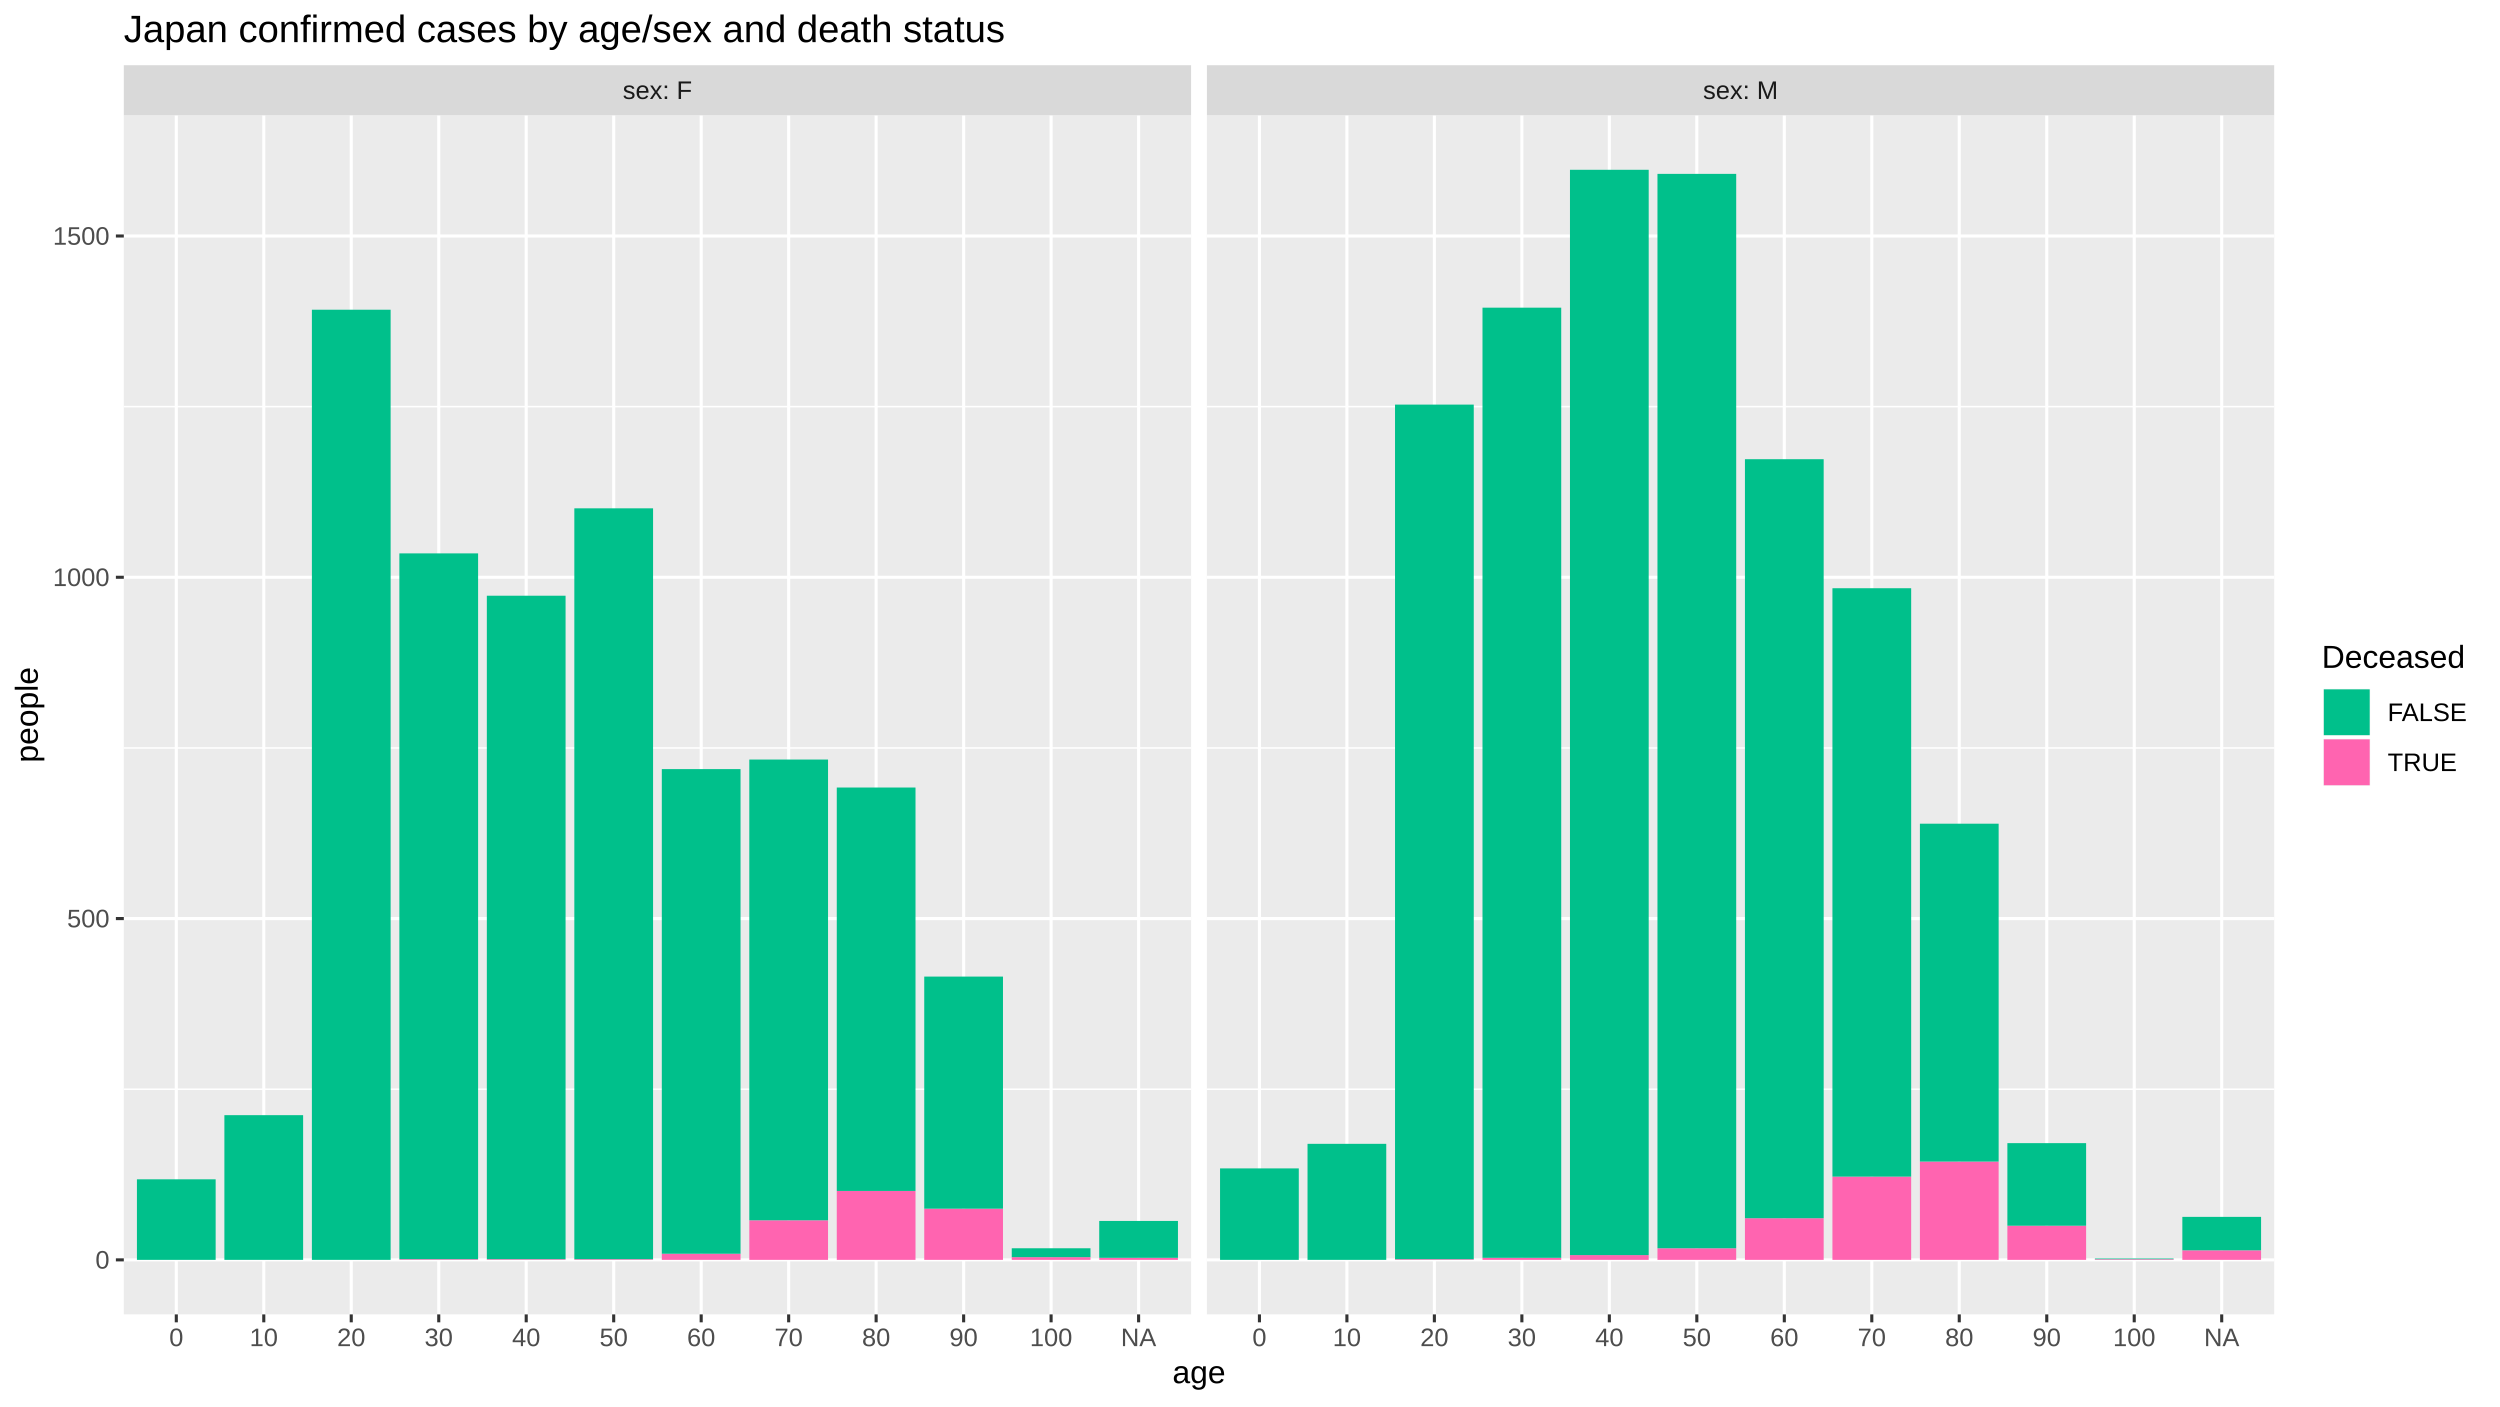
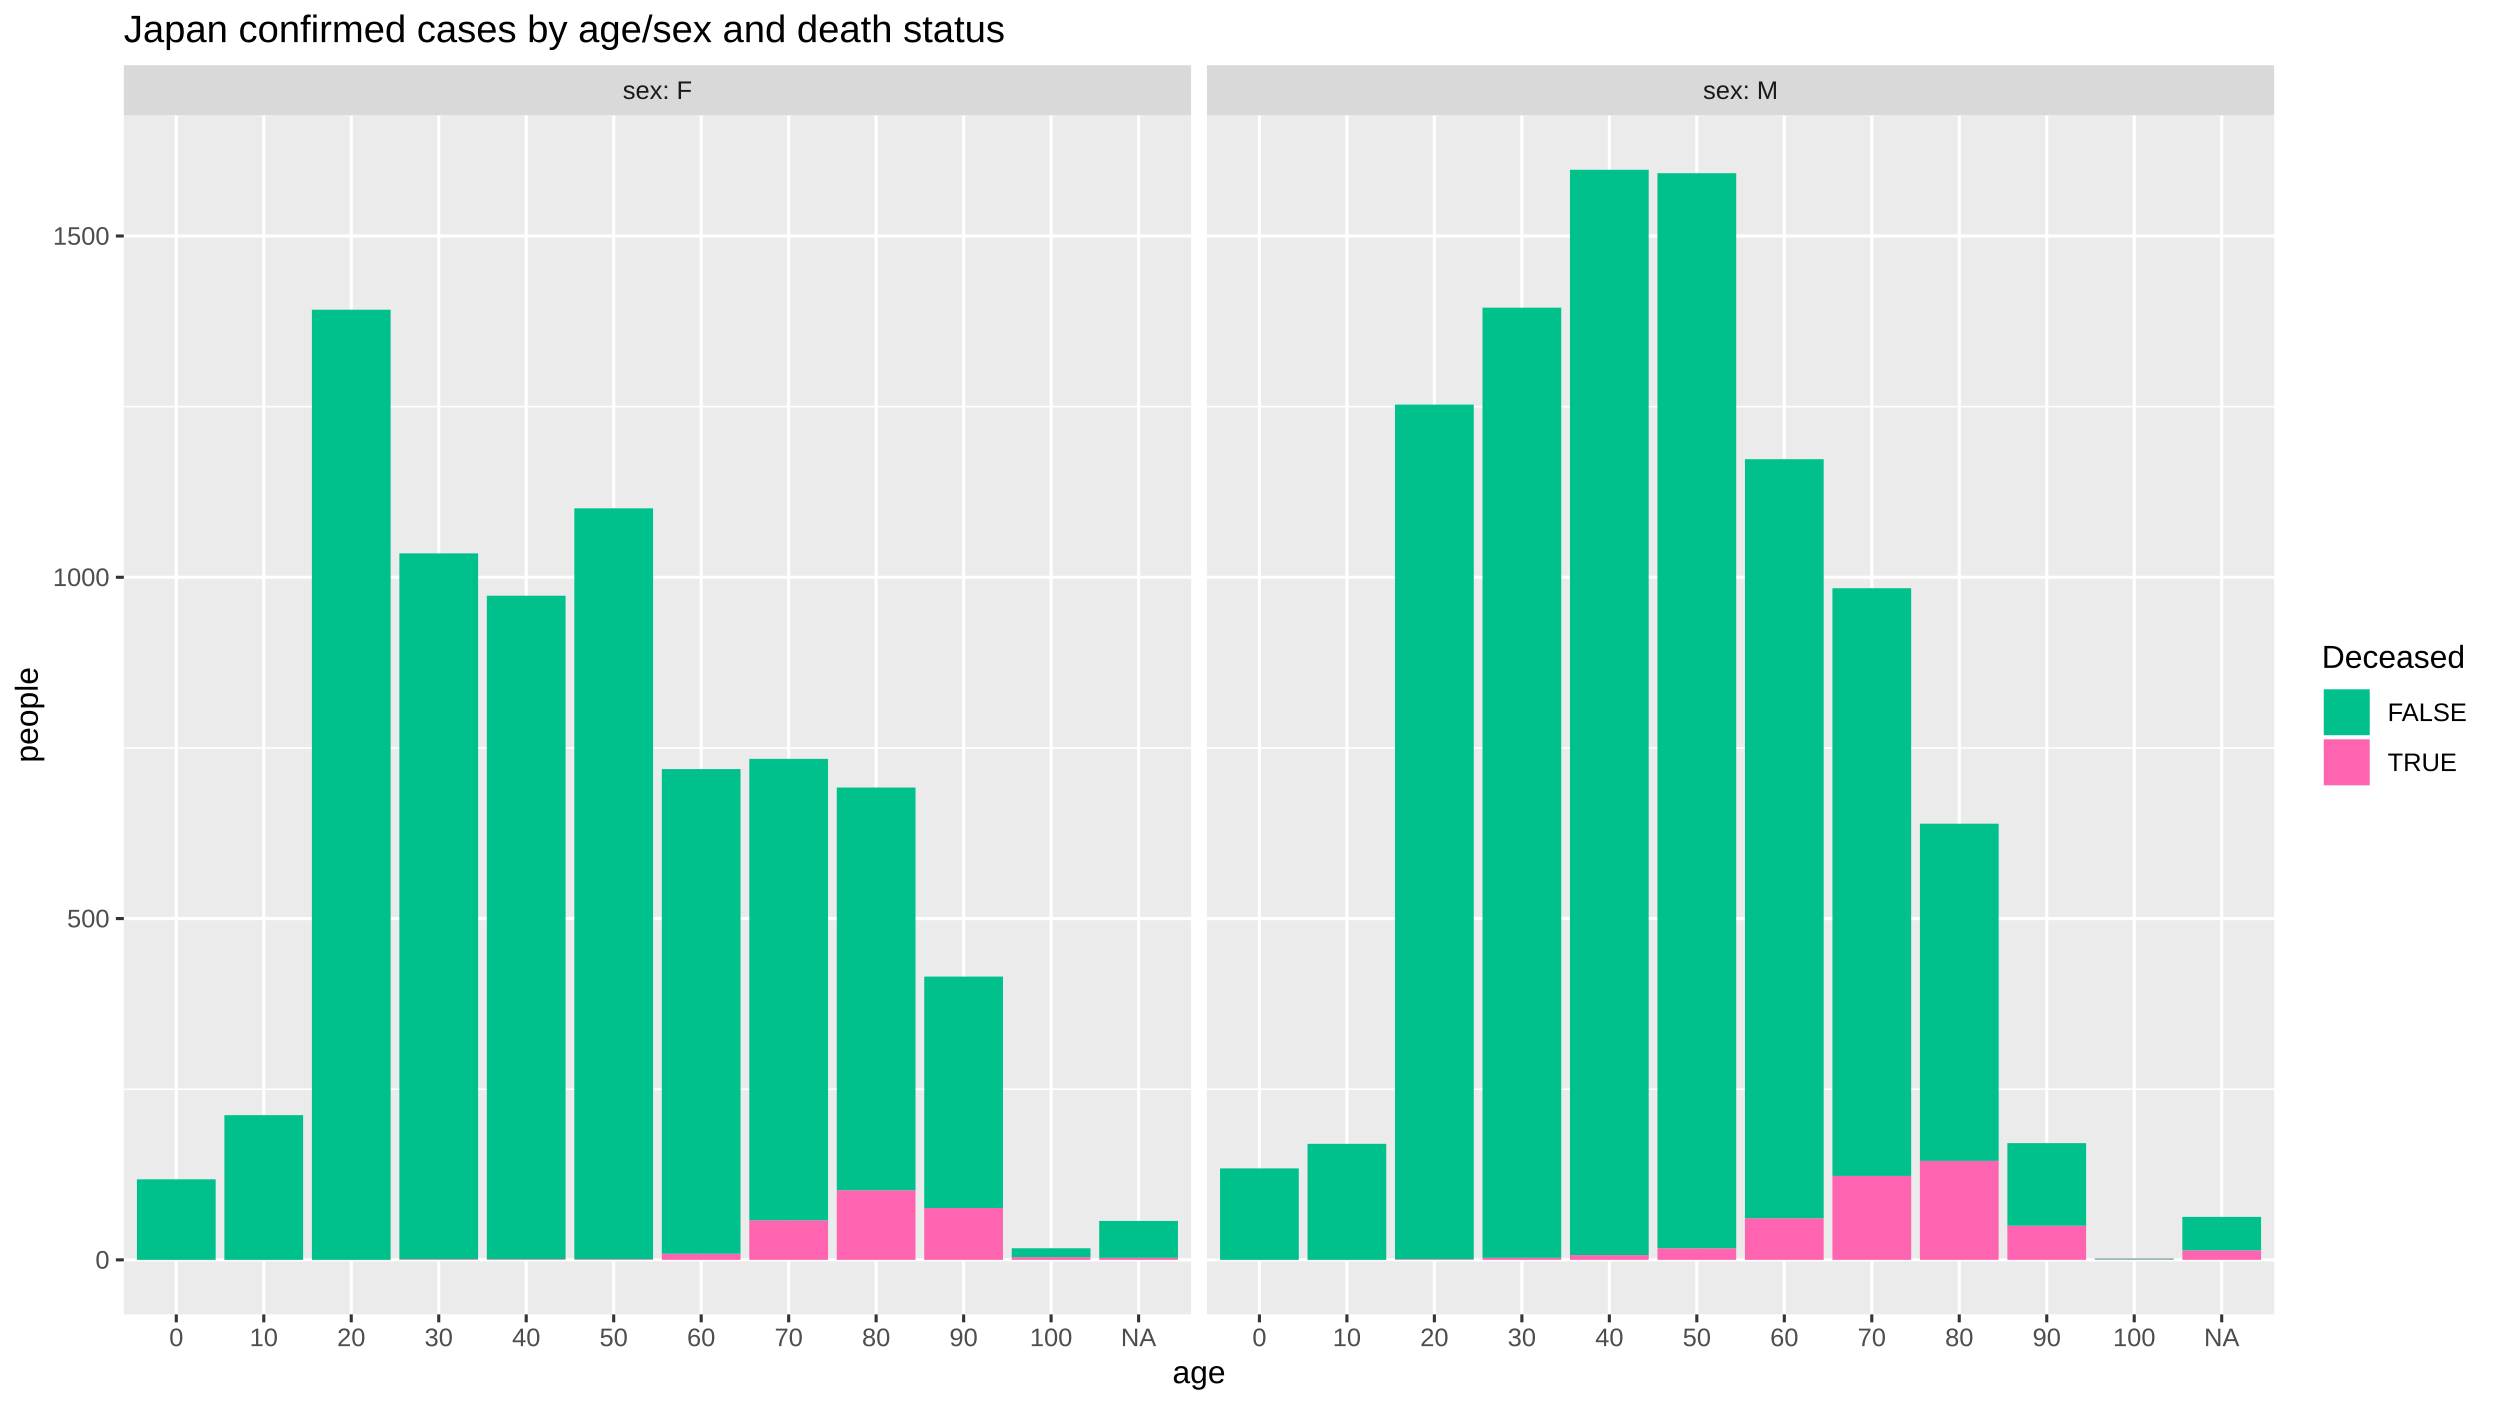
<svg xmlns="http://www.w3.org/2000/svg" viewBox="0 0 864.00 486.00">
  <defs>
    <style type="text/css">
    line, polyline, polygon, path, rect, circle {
      fill: none;
      stroke: #000000;
      stroke-linecap: round;
      stroke-linejoin: round;
      stroke-miterlimit: 10.00;
    }
  </style>
  </defs>
  <rect width="100%" height="100%" style="stroke: none; fill: #FFFFFF;" />
  <rect x="0.00" y="-0" width="864.00" height="486.00" style="stroke-width: 1.07; stroke: #FFFFFF; fill: #FFFFFF;" />
  <defs>
    <clipPath id="cpNDIuNzl8NDExLjY0fDQ1NC4yNXwzOS44NA==">
      <rect x="42.79" y="39.84" width="368.85" height="414.40" />
    </clipPath>
  </defs>
  <rect x="42.79" y="39.84" width="368.85" height="414.40" style="stroke-width: 1.07; stroke: none; fill: #EBEBEB;" clip-path="url(#cpNDIuNzl8NDExLjY0fDQ1NC4yNXwzOS44NA==)" />
  <polyline points="42.79,376.44 411.64,376.44 " style="stroke-width: 0.53; stroke: #FFFFFF; stroke-linecap: butt;" clip-path="url(#cpNDIuNzl8NDExLjY0fDQ1NC4yNXwzOS44NA==)" />
  <polyline points="42.79,258.49 411.64,258.49 " style="stroke-width: 0.53; stroke: #FFFFFF; stroke-linecap: butt;" clip-path="url(#cpNDIuNzl8NDExLjY0fDQ1NC4yNXwzOS44NA==)" />
  <polyline points="42.79,140.54 411.64,140.54 " style="stroke-width: 0.53; stroke: #FFFFFF; stroke-linecap: butt;" clip-path="url(#cpNDIuNzl8NDExLjY0fDQ1NC4yNXwzOS44NA==)" />
  <polyline points="42.79,435.41 411.64,435.41 " style="stroke-width: 1.07; stroke: #FFFFFF; stroke-linecap: butt;" clip-path="url(#cpNDIuNzl8NDExLjY0fDQ1NC4yNXwzOS44NA==)" />
  <polyline points="42.79,317.46 411.64,317.46 " style="stroke-width: 1.07; stroke: #FFFFFF; stroke-linecap: butt;" clip-path="url(#cpNDIuNzl8NDExLjY0fDQ1NC4yNXwzOS44NA==)" />
  <polyline points="42.79,199.51 411.64,199.51 " style="stroke-width: 1.07; stroke: #FFFFFF; stroke-linecap: butt;" clip-path="url(#cpNDIuNzl8NDExLjY0fDQ1NC4yNXwzOS44NA==)" />
  <polyline points="42.79,81.56 411.64,81.56 " style="stroke-width: 1.07; stroke: #FFFFFF; stroke-linecap: butt;" clip-path="url(#cpNDIuNzl8NDExLjY0fDQ1NC4yNXwzOS44NA==)" />
  <polyline points="60.93,454.25 60.93,39.84 " style="stroke-width: 1.07; stroke: #FFFFFF; stroke-linecap: butt;" clip-path="url(#cpNDIuNzl8NDExLjY0fDQ1NC4yNXwzOS44NA==)" />
  <polyline points="91.16,454.25 91.16,39.84 " style="stroke-width: 1.07; stroke: #FFFFFF; stroke-linecap: butt;" clip-path="url(#cpNDIuNzl8NDExLjY0fDQ1NC4yNXwzOS44NA==)" />
  <polyline points="121.39,454.25 121.39,39.84 " style="stroke-width: 1.07; stroke: #FFFFFF; stroke-linecap: butt;" clip-path="url(#cpNDIuNzl8NDExLjY0fDQ1NC4yNXwzOS44NA==)" />
  <polyline points="151.63,454.25 151.63,39.84 " style="stroke-width: 1.07; stroke: #FFFFFF; stroke-linecap: butt;" clip-path="url(#cpNDIuNzl8NDExLjY0fDQ1NC4yNXwzOS44NA==)" />
  <polyline points="181.86,454.25 181.86,39.84 " style="stroke-width: 1.07; stroke: #FFFFFF; stroke-linecap: butt;" clip-path="url(#cpNDIuNzl8NDExLjY0fDQ1NC4yNXwzOS44NA==)" />
  <polyline points="212.09,454.25 212.09,39.84 " style="stroke-width: 1.07; stroke: #FFFFFF; stroke-linecap: butt;" clip-path="url(#cpNDIuNzl8NDExLjY0fDQ1NC4yNXwzOS44NA==)" />
  <polyline points="242.33,454.25 242.33,39.84 " style="stroke-width: 1.07; stroke: #FFFFFF; stroke-linecap: butt;" clip-path="url(#cpNDIuNzl8NDExLjY0fDQ1NC4yNXwzOS44NA==)" />
  <polyline points="272.56,454.25 272.56,39.84 " style="stroke-width: 1.07; stroke: #FFFFFF; stroke-linecap: butt;" clip-path="url(#cpNDIuNzl8NDExLjY0fDQ1NC4yNXwzOS44NA==)" />
  <polyline points="302.79,454.25 302.79,39.84 " style="stroke-width: 1.07; stroke: #FFFFFF; stroke-linecap: butt;" clip-path="url(#cpNDIuNzl8NDExLjY0fDQ1NC4yNXwzOS44NA==)" />
  <polyline points="333.03,454.25 333.03,39.84 " style="stroke-width: 1.07; stroke: #FFFFFF; stroke-linecap: butt;" clip-path="url(#cpNDIuNzl8NDExLjY0fDQ1NC4yNXwzOS44NA==)" />
  <polyline points="363.26,454.25 363.26,39.84 " style="stroke-width: 1.07; stroke: #FFFFFF; stroke-linecap: butt;" clip-path="url(#cpNDIuNzl8NDExLjY0fDQ1NC4yNXwzOS44NA==)" />
  <polyline points="393.50,454.25 393.50,39.84 " style="stroke-width: 1.07; stroke: #FFFFFF; stroke-linecap: butt;" clip-path="url(#cpNDIuNzl8NDExLjY0fDQ1NC4yNXwzOS44NA==)" />
  <rect x="47.32" y="407.57" width="27.21" height="27.84" style="stroke-width: 1.07; stroke: none; stroke-linecap: butt; fill: #00C08B;" clip-path="url(#cpNDIuNzl8NDExLjY0fDQ1NC4yNXwzOS44NA==)" />
  <rect x="77.55" y="385.40" width="27.21" height="50.01" style="stroke-width: 1.07; stroke: none; stroke-linecap: butt; fill: #00C08B;" clip-path="url(#cpNDIuNzl8NDExLjY0fDQ1NC4yNXwzOS44NA==)" />
  <rect x="107.79" y="107.04" width="27.21" height="328.37" style="stroke-width: 1.07; stroke: none; stroke-linecap: butt; fill: #00C08B;" clip-path="url(#cpNDIuNzl8NDExLjY0fDQ1NC4yNXwzOS44NA==)" />
  <rect x="138.02" y="435.17" width="27.21" height="0.24" style="stroke-width: 1.07; stroke: none; stroke-linecap: butt; fill: #FF64B0;" clip-path="url(#cpNDIuNzl8NDExLjY0fDQ1NC4yNXwzOS44NA==)" />
  <rect x="138.02" y="191.25" width="27.21" height="243.92" style="stroke-width: 1.07; stroke: none; stroke-linecap: butt; fill: #00C08B;" clip-path="url(#cpNDIuNzl8NDExLjY0fDQ1NC4yNXwzOS44NA==)" />
  <rect x="168.25" y="435.17" width="27.21" height="0.24" style="stroke-width: 1.07; stroke: none; stroke-linecap: butt; fill: #FF64B0;" clip-path="url(#cpNDIuNzl8NDExLjY0fDQ1NC4yNXwzOS44NA==)" />
  <rect x="168.25" y="205.88" width="27.21" height="229.29" style="stroke-width: 1.07; stroke: none; stroke-linecap: butt; fill: #00C08B;" clip-path="url(#cpNDIuNzl8NDExLjY0fDQ1NC4yNXwzOS44NA==)" />
  <rect x="198.49" y="435.17" width="27.21" height="0.24" style="stroke-width: 1.07; stroke: none; stroke-linecap: butt; fill: #FF64B0;" clip-path="url(#cpNDIuNzl8NDExLjY0fDQ1NC4yNXwzOS44NA==)" />
  <rect x="198.49" y="175.68" width="27.21" height="259.49" style="stroke-width: 1.07; stroke: none; stroke-linecap: butt; fill: #00C08B;" clip-path="url(#cpNDIuNzl8NDExLjY0fDQ1NC4yNXwzOS44NA==)" />
  <rect x="228.72" y="433.29" width="27.21" height="2.12" style="stroke-width: 1.07; stroke: none; stroke-linecap: butt; fill: #FF64B0;" clip-path="url(#cpNDIuNzl8NDExLjY0fDQ1NC4yNXwzOS44NA==)" />
  <rect x="228.72" y="265.80" width="27.21" height="167.49" style="stroke-width: 1.07; stroke: none; stroke-linecap: butt; fill: #00C08B;" clip-path="url(#cpNDIuNzl8NDExLjY0fDQ1NC4yNXwzOS44NA==)" />
  <rect x="258.96" y="421.73" width="27.21" height="13.68" style="stroke-width: 1.07; stroke: none; stroke-linecap: butt; fill: #FF64B0;" clip-path="url(#cpNDIuNzl8NDExLjY0fDQ1NC4yNXwzOS44NA==)" />
-   <rect x="258.96" y="262.50" width="27.21" height="159.23" style="stroke-width: 1.07; stroke: none; stroke-linecap: butt; fill: #00C08B;" clip-path="url(#cpNDIuNzl8NDExLjY0fDQ1NC4yNXwzOS44NA==)" />
-   <rect x="289.19" y="411.58" width="27.21" height="23.83" style="stroke-width: 1.07; stroke: none; stroke-linecap: butt; fill: #FF64B0;" clip-path="url(#cpNDIuNzl8NDExLjY0fDQ1NC4yNXwzOS44NA==)" />
-   <rect x="289.19" y="272.17" width="27.21" height="139.42" style="stroke-width: 1.07; stroke: none; stroke-linecap: butt; fill: #00C08B;" clip-path="url(#cpNDIuNzl8NDExLjY0fDQ1NC4yNXwzOS44NA==)" />
-   <rect x="319.42" y="417.72" width="27.21" height="17.69" style="stroke-width: 1.07; stroke: none; stroke-linecap: butt; fill: #FF64B0;" clip-path="url(#cpNDIuNzl8NDExLjY0fDQ1NC4yNXwzOS44NA==)" />
-   <rect x="319.42" y="337.51" width="27.21" height="80.21" style="stroke-width: 1.07; stroke: none; stroke-linecap: butt; fill: #00C08B;" clip-path="url(#cpNDIuNzl8NDExLjY0fDQ1NC4yNXwzOS44NA==)" />
+   <rect x="258.96" y="262.26" width="27.21" height="159.47" style="stroke-width: 1.07; stroke: none; stroke-linecap: butt; fill: #00C08B;" clip-path="url(#cpNDIuNzl8NDExLjY0fDQ1NC4yNXwzOS44NA==)" />
+   <rect x="289.19" y="411.35" width="27.21" height="24.06" style="stroke-width: 1.07; stroke: none; stroke-linecap: butt; fill: #FF64B0;" clip-path="url(#cpNDIuNzl8NDExLjY0fDQ1NC4yNXwzOS44NA==)" />
+   <rect x="289.19" y="272.17" width="27.21" height="139.18" style="stroke-width: 1.07; stroke: none; stroke-linecap: butt; fill: #00C08B;" clip-path="url(#cpNDIuNzl8NDExLjY0fDQ1NC4yNXwzOS44NA==)" />
+   <rect x="319.42" y="417.48" width="27.21" height="17.93" style="stroke-width: 1.07; stroke: none; stroke-linecap: butt; fill: #FF64B0;" clip-path="url(#cpNDIuNzl8NDExLjY0fDQ1NC4yNXwzOS44NA==)" />
+   <rect x="319.42" y="337.51" width="27.21" height="79.97" style="stroke-width: 1.07; stroke: none; stroke-linecap: butt; fill: #00C08B;" clip-path="url(#cpNDIuNzl8NDExLjY0fDQ1NC4yNXwzOS44NA==)" />
  <rect x="349.66" y="434.47" width="27.21" height="0.94" style="stroke-width: 1.07; stroke: none; stroke-linecap: butt; fill: #FF64B0;" clip-path="url(#cpNDIuNzl8NDExLjY0fDQ1NC4yNXwzOS44NA==)" />
  <rect x="349.66" y="431.40" width="27.21" height="3.07" style="stroke-width: 1.07; stroke: none; stroke-linecap: butt; fill: #00C08B;" clip-path="url(#cpNDIuNzl8NDExLjY0fDQ1NC4yNXwzOS44NA==)" />
  <rect x="379.89" y="434.70" width="27.21" height="0.71" style="stroke-width: 1.07; stroke: none; stroke-linecap: butt; fill: #FF64B0;" clip-path="url(#cpNDIuNzl8NDExLjY0fDQ1NC4yNXwzOS44NA==)" />
  <rect x="379.89" y="421.96" width="27.21" height="12.74" style="stroke-width: 1.07; stroke: none; stroke-linecap: butt; fill: #00C08B;" clip-path="url(#cpNDIuNzl8NDExLjY0fDQ1NC4yNXwzOS44NA==)" />
  <defs>
    <clipPath id="cpMC4wMHw4NjQuMDB8NDg2LjAwfDAuMDA=">
      <rect x="0.00" y="0.00" width="864.00" height="486.00" />
    </clipPath>
  </defs>
  <defs>
    <clipPath id="cpNDE3LjExfDc4NS45N3w0NTQuMjV8MzkuODQ=">
      <rect x="417.11" y="39.84" width="368.85" height="414.40" />
    </clipPath>
  </defs>
  <rect x="417.11" y="39.84" width="368.85" height="414.40" style="stroke-width: 1.07; stroke: none; fill: #EBEBEB;" clip-path="url(#cpNDE3LjExfDc4NS45N3w0NTQuMjV8MzkuODQ=)" />
  <polyline points="417.11,376.44 785.97,376.44 " style="stroke-width: 0.53; stroke: #FFFFFF; stroke-linecap: butt;" clip-path="url(#cpNDE3LjExfDc4NS45N3w0NTQuMjV8MzkuODQ=)" />
  <polyline points="417.11,258.49 785.97,258.49 " style="stroke-width: 0.53; stroke: #FFFFFF; stroke-linecap: butt;" clip-path="url(#cpNDE3LjExfDc4NS45N3w0NTQuMjV8MzkuODQ=)" />
  <polyline points="417.11,140.54 785.97,140.54 " style="stroke-width: 0.53; stroke: #FFFFFF; stroke-linecap: butt;" clip-path="url(#cpNDE3LjExfDc4NS45N3w0NTQuMjV8MzkuODQ=)" />
  <polyline points="417.11,435.41 785.97,435.41 " style="stroke-width: 1.07; stroke: #FFFFFF; stroke-linecap: butt;" clip-path="url(#cpNDE3LjExfDc4NS45N3w0NTQuMjV8MzkuODQ=)" />
  <polyline points="417.11,317.46 785.97,317.46 " style="stroke-width: 1.07; stroke: #FFFFFF; stroke-linecap: butt;" clip-path="url(#cpNDE3LjExfDc4NS45N3w0NTQuMjV8MzkuODQ=)" />
  <polyline points="417.11,199.51 785.97,199.51 " style="stroke-width: 1.07; stroke: #FFFFFF; stroke-linecap: butt;" clip-path="url(#cpNDE3LjExfDc4NS45N3w0NTQuMjV8MzkuODQ=)" />
  <polyline points="417.11,81.56 785.97,81.56 " style="stroke-width: 1.07; stroke: #FFFFFF; stroke-linecap: butt;" clip-path="url(#cpNDE3LjExfDc4NS45N3w0NTQuMjV8MzkuODQ=)" />
  <polyline points="435.26,454.25 435.26,39.84 " style="stroke-width: 1.07; stroke: #FFFFFF; stroke-linecap: butt;" clip-path="url(#cpNDE3LjExfDc4NS45N3w0NTQuMjV8MzkuODQ=)" />
  <polyline points="465.49,454.25 465.49,39.84 " style="stroke-width: 1.07; stroke: #FFFFFF; stroke-linecap: butt;" clip-path="url(#cpNDE3LjExfDc4NS45N3w0NTQuMjV8MzkuODQ=)" />
  <polyline points="495.72,454.25 495.72,39.84 " style="stroke-width: 1.07; stroke: #FFFFFF; stroke-linecap: butt;" clip-path="url(#cpNDE3LjExfDc4NS45N3w0NTQuMjV8MzkuODQ=)" />
  <polyline points="525.96,454.25 525.96,39.84 " style="stroke-width: 1.07; stroke: #FFFFFF; stroke-linecap: butt;" clip-path="url(#cpNDE3LjExfDc4NS45N3w0NTQuMjV8MzkuODQ=)" />
  <polyline points="556.19,454.25 556.19,39.84 " style="stroke-width: 1.07; stroke: #FFFFFF; stroke-linecap: butt;" clip-path="url(#cpNDE3LjExfDc4NS45N3w0NTQuMjV8MzkuODQ=)" />
  <polyline points="586.42,454.25 586.42,39.84 " style="stroke-width: 1.07; stroke: #FFFFFF; stroke-linecap: butt;" clip-path="url(#cpNDE3LjExfDc4NS45N3w0NTQuMjV8MzkuODQ=)" />
  <polyline points="616.66,454.25 616.66,39.84 " style="stroke-width: 1.07; stroke: #FFFFFF; stroke-linecap: butt;" clip-path="url(#cpNDE3LjExfDc4NS45N3w0NTQuMjV8MzkuODQ=)" />
  <polyline points="646.89,454.25 646.89,39.84 " style="stroke-width: 1.07; stroke: #FFFFFF; stroke-linecap: butt;" clip-path="url(#cpNDE3LjExfDc4NS45N3w0NTQuMjV8MzkuODQ=)" />
  <polyline points="677.12,454.25 677.12,39.84 " style="stroke-width: 1.07; stroke: #FFFFFF; stroke-linecap: butt;" clip-path="url(#cpNDE3LjExfDc4NS45N3w0NTQuMjV8MzkuODQ=)" />
  <polyline points="707.36,454.25 707.36,39.84 " style="stroke-width: 1.07; stroke: #FFFFFF; stroke-linecap: butt;" clip-path="url(#cpNDE3LjExfDc4NS45N3w0NTQuMjV8MzkuODQ=)" />
  <polyline points="737.59,454.25 737.59,39.84 " style="stroke-width: 1.07; stroke: #FFFFFF; stroke-linecap: butt;" clip-path="url(#cpNDE3LjExfDc4NS45N3w0NTQuMjV8MzkuODQ=)" />
  <polyline points="767.82,454.25 767.82,39.84 " style="stroke-width: 1.07; stroke: #FFFFFF; stroke-linecap: butt;" clip-path="url(#cpNDE3LjExfDc4NS45N3w0NTQuMjV8MzkuODQ=)" />
  <rect x="421.65" y="403.80" width="27.21" height="31.61" style="stroke-width: 1.07; stroke: none; stroke-linecap: butt; fill: #00C08B;" clip-path="url(#cpNDE3LjExfDc4NS45N3w0NTQuMjV8MzkuODQ=)" />
  <rect x="451.88" y="395.31" width="27.21" height="40.10" style="stroke-width: 1.07; stroke: none; stroke-linecap: butt; fill: #00C08B;" clip-path="url(#cpNDE3LjExfDc4NS45N3w0NTQuMjV8MzkuODQ=)" />
  <rect x="482.12" y="435.17" width="27.21" height="0.24" style="stroke-width: 1.07; stroke: none; stroke-linecap: butt; fill: #FF64B0;" clip-path="url(#cpNDE3LjExfDc4NS45N3w0NTQuMjV8MzkuODQ=)" />
  <rect x="482.12" y="139.83" width="27.21" height="295.35" style="stroke-width: 1.07; stroke: none; stroke-linecap: butt; fill: #00C08B;" clip-path="url(#cpNDE3LjExfDc4NS45N3w0NTQuMjV8MzkuODQ=)" />
  <rect x="512.35" y="434.70" width="27.21" height="0.71" style="stroke-width: 1.07; stroke: none; stroke-linecap: butt; fill: #FF64B0;" clip-path="url(#cpNDE3LjExfDc4NS45N3w0NTQuMjV8MzkuODQ=)" />
  <rect x="512.35" y="106.33" width="27.21" height="328.37" style="stroke-width: 1.07; stroke: none; stroke-linecap: butt; fill: #00C08B;" clip-path="url(#cpNDE3LjExfDc4NS45N3w0NTQuMjV8MzkuODQ=)" />
  <rect x="542.58" y="433.76" width="27.21" height="1.65" style="stroke-width: 1.07; stroke: none; stroke-linecap: butt; fill: #FF64B0;" clip-path="url(#cpNDE3LjExfDc4NS45N3w0NTQuMjV8MzkuODQ=)" />
  <rect x="542.58" y="58.68" width="27.21" height="375.08" style="stroke-width: 1.07; stroke: none; stroke-linecap: butt; fill: #00C08B;" clip-path="url(#cpNDE3LjExfDc4NS45N3w0NTQuMjV8MzkuODQ=)" />
  <rect x="572.82" y="431.40" width="27.21" height="4.01" style="stroke-width: 1.07; stroke: none; stroke-linecap: butt; fill: #FF64B0;" clip-path="url(#cpNDE3LjExfDc4NS45N3w0NTQuMjV8MzkuODQ=)" />
-   <rect x="572.82" y="60.09" width="27.21" height="371.31" style="stroke-width: 1.07; stroke: none; stroke-linecap: butt; fill: #00C08B;" clip-path="url(#cpNDE3LjExfDc4NS45N3w0NTQuMjV8MzkuODQ=)" />
+   <rect x="572.82" y="59.86" width="27.21" height="371.54" style="stroke-width: 1.07; stroke: none; stroke-linecap: butt; fill: #00C08B;" clip-path="url(#cpNDE3LjExfDc4NS45N3w0NTQuMjV8MzkuODQ=)" />
  <rect x="603.05" y="421.02" width="27.21" height="14.39" style="stroke-width: 1.07; stroke: none; stroke-linecap: butt; fill: #FF64B0;" clip-path="url(#cpNDE3LjExfDc4NS45N3w0NTQuMjV8MzkuODQ=)" />
  <rect x="603.05" y="158.70" width="27.21" height="262.32" style="stroke-width: 1.07; stroke: none; stroke-linecap: butt; fill: #00C08B;" clip-path="url(#cpNDE3LjExfDc4NS45N3w0NTQuMjV8MzkuODQ=)" />
-   <rect x="633.29" y="406.63" width="27.21" height="28.78" style="stroke-width: 1.07; stroke: none; stroke-linecap: butt; fill: #FF64B0;" clip-path="url(#cpNDE3LjExfDc4NS45N3w0NTQuMjV8MzkuODQ=)" />
-   <rect x="633.29" y="203.29" width="27.21" height="203.35" style="stroke-width: 1.07; stroke: none; stroke-linecap: butt; fill: #00C08B;" clip-path="url(#cpNDE3LjExfDc4NS45N3w0NTQuMjV8MzkuODQ=)" />
-   <rect x="663.52" y="401.44" width="27.21" height="33.97" style="stroke-width: 1.07; stroke: none; stroke-linecap: butt; fill: #FF64B0;" clip-path="url(#cpNDE3LjExfDc4NS45N3w0NTQuMjV8MzkuODQ=)" />
-   <rect x="663.52" y="284.67" width="27.21" height="116.77" style="stroke-width: 1.07; stroke: none; stroke-linecap: butt; fill: #00C08B;" clip-path="url(#cpNDE3LjExfDc4NS45N3w0NTQuMjV8MzkuODQ=)" />
+   <rect x="633.29" y="406.39" width="27.21" height="29.02" style="stroke-width: 1.07; stroke: none; stroke-linecap: butt; fill: #FF64B0;" clip-path="url(#cpNDE3LjExfDc4NS45N3w0NTQuMjV8MzkuODQ=)" />
+   <rect x="633.29" y="203.29" width="27.21" height="203.11" style="stroke-width: 1.07; stroke: none; stroke-linecap: butt; fill: #00C08B;" clip-path="url(#cpNDE3LjExfDc4NS45N3w0NTQuMjV8MzkuODQ=)" />
+   <rect x="663.52" y="401.20" width="27.21" height="34.21" style="stroke-width: 1.07; stroke: none; stroke-linecap: butt; fill: #FF64B0;" clip-path="url(#cpNDE3LjExfDc4NS45N3w0NTQuMjV8MzkuODQ=)" />
+   <rect x="663.52" y="284.67" width="27.21" height="116.53" style="stroke-width: 1.07; stroke: none; stroke-linecap: butt; fill: #00C08B;" clip-path="url(#cpNDE3LjExfDc4NS45N3w0NTQuMjV8MzkuODQ=)" />
  <rect x="693.75" y="423.62" width="27.21" height="11.79" style="stroke-width: 1.07; stroke: none; stroke-linecap: butt; fill: #FF64B0;" clip-path="url(#cpNDE3LjExfDc4NS45N3w0NTQuMjV8MzkuODQ=)" />
  <rect x="693.75" y="395.07" width="27.21" height="28.54" style="stroke-width: 1.07; stroke: none; stroke-linecap: butt; fill: #00C08B;" clip-path="url(#cpNDE3LjExfDc4NS45N3w0NTQuMjV8MzkuODQ=)" />
  <rect x="723.99" y="435.17" width="27.21" height="0.24" style="stroke-width: 1.07; stroke: none; stroke-linecap: butt; fill: #FF64B0;" clip-path="url(#cpNDE3LjExfDc4NS45N3w0NTQuMjV8MzkuODQ=)" />
  <rect x="723.99" y="434.94" width="27.21" height="0.24" style="stroke-width: 1.07; stroke: none; stroke-linecap: butt; fill: #00C08B;" clip-path="url(#cpNDE3LjExfDc4NS45N3w0NTQuMjV8MzkuODQ=)" />
  <rect x="754.22" y="432.11" width="27.21" height="3.30" style="stroke-width: 1.07; stroke: none; stroke-linecap: butt; fill: #FF64B0;" clip-path="url(#cpNDE3LjExfDc4NS45N3w0NTQuMjV8MzkuODQ=)" />
  <rect x="754.22" y="420.55" width="27.21" height="11.56" style="stroke-width: 1.07; stroke: none; stroke-linecap: butt; fill: #00C08B;" clip-path="url(#cpNDE3LjExfDc4NS45N3w0NTQuMjV8MzkuODQ=)" />
  <defs>
    <clipPath id="cpMC4wMHw4NjQuMDB8NDg2LjAwfDAuMDA=">
      <rect x="0.00" y="0.00" width="864.00" height="486.00" />
    </clipPath>
  </defs>
  <defs>
    <clipPath id="cpNDIuNzl8NDExLjY0fDM5Ljg0fDIyLjUz">
      <rect x="42.79" y="22.53" width="368.85" height="17.31" />
    </clipPath>
  </defs>
  <rect x="42.79" y="22.53" width="368.85" height="17.31" style="stroke-width: 1.07; stroke: none; fill: #D9D9D9;" clip-path="url(#cpNDIuNzl8NDExLjY0fDM5Ljg0fDIyLjUz)" />
  <g clip-path="url(#cpNDIuNzl8NDExLjY0fDM5Ljg0fDIyLjUz)">
    <text x="215.23" y="34.21" style="font-size: 8.80px; fill: #1A1A1A; font-family: Liberation Sans;" textLength="23.96px" lengthAdjust="spacingAndGlyphs">sex: F</text>
  </g>
  <defs>
    <clipPath id="cpMC4wMHw4NjQuMDB8NDg2LjAwfDAuMDA=">
      <rect x="0.00" y="0.00" width="864.00" height="486.00" />
    </clipPath>
  </defs>
  <defs>
    <clipPath id="cpNDE3LjExfDc4NS45N3wzOS44NHwyMi41Mw==">
      <rect x="417.11" y="22.53" width="368.85" height="17.31" />
    </clipPath>
  </defs>
  <rect x="417.11" y="22.53" width="368.85" height="17.31" style="stroke-width: 1.07; stroke: none; fill: #D9D9D9;" clip-path="url(#cpNDE3LjExfDc4NS45N3wzOS44NHwyMi41Mw==)" />
  <g clip-path="url(#cpNDE3LjExfDc4NS45N3wzOS44NHwyMi41Mw==)">
    <text x="588.58" y="34.21" style="font-size: 8.80px; fill: #1A1A1A; font-family: Liberation Sans;" textLength="25.91px" lengthAdjust="spacingAndGlyphs">sex: M</text>
  </g>
  <defs>
    <clipPath id="cpMC4wMHw4NjQuMDB8NDg2LjAwfDAuMDA=">
      <rect x="0.00" y="0.00" width="864.00" height="486.00" />
    </clipPath>
  </defs>
  <polyline points="60.93,456.99 60.93,454.25 " style="stroke-width: 1.07; stroke: #333333; stroke-linecap: butt;" clip-path="url(#cpMC4wMHw4NjQuMDB8NDg2LjAwfDAuMDA=)" />
  <polyline points="91.16,456.99 91.16,454.25 " style="stroke-width: 1.07; stroke: #333333; stroke-linecap: butt;" clip-path="url(#cpMC4wMHw4NjQuMDB8NDg2LjAwfDAuMDA=)" />
  <polyline points="121.39,456.99 121.39,454.25 " style="stroke-width: 1.07; stroke: #333333; stroke-linecap: butt;" clip-path="url(#cpMC4wMHw4NjQuMDB8NDg2LjAwfDAuMDA=)" />
  <polyline points="151.63,456.99 151.63,454.25 " style="stroke-width: 1.07; stroke: #333333; stroke-linecap: butt;" clip-path="url(#cpMC4wMHw4NjQuMDB8NDg2LjAwfDAuMDA=)" />
  <polyline points="181.86,456.99 181.86,454.25 " style="stroke-width: 1.07; stroke: #333333; stroke-linecap: butt;" clip-path="url(#cpMC4wMHw4NjQuMDB8NDg2LjAwfDAuMDA=)" />
  <polyline points="212.09,456.99 212.09,454.25 " style="stroke-width: 1.07; stroke: #333333; stroke-linecap: butt;" clip-path="url(#cpMC4wMHw4NjQuMDB8NDg2LjAwfDAuMDA=)" />
  <polyline points="242.33,456.99 242.33,454.25 " style="stroke-width: 1.07; stroke: #333333; stroke-linecap: butt;" clip-path="url(#cpMC4wMHw4NjQuMDB8NDg2LjAwfDAuMDA=)" />
  <polyline points="272.56,456.99 272.56,454.25 " style="stroke-width: 1.07; stroke: #333333; stroke-linecap: butt;" clip-path="url(#cpMC4wMHw4NjQuMDB8NDg2LjAwfDAuMDA=)" />
  <polyline points="302.79,456.99 302.79,454.25 " style="stroke-width: 1.07; stroke: #333333; stroke-linecap: butt;" clip-path="url(#cpMC4wMHw4NjQuMDB8NDg2LjAwfDAuMDA=)" />
  <polyline points="333.03,456.99 333.03,454.25 " style="stroke-width: 1.07; stroke: #333333; stroke-linecap: butt;" clip-path="url(#cpMC4wMHw4NjQuMDB8NDg2LjAwfDAuMDA=)" />
  <polyline points="363.26,456.99 363.26,454.25 " style="stroke-width: 1.07; stroke: #333333; stroke-linecap: butt;" clip-path="url(#cpMC4wMHw4NjQuMDB8NDg2LjAwfDAuMDA=)" />
  <polyline points="393.50,456.99 393.50,454.25 " style="stroke-width: 1.07; stroke: #333333; stroke-linecap: butt;" clip-path="url(#cpMC4wMHw4NjQuMDB8NDg2LjAwfDAuMDA=)" />
  <g clip-path="url(#cpMC4wMHw4NjQuMDB8NDg2LjAwfDAuMDA=)">
    <text x="58.48" y="465.23" style="font-size: 8.80px; fill: #4D4D4D; font-family: Liberation Sans;" textLength="4.89px" lengthAdjust="spacingAndGlyphs">0</text>
  </g>
  <g clip-path="url(#cpMC4wMHw4NjQuMDB8NDg2LjAwfDAuMDA=)">
    <text x="86.27" y="465.23" style="font-size: 8.80px; fill: #4D4D4D; font-family: Liberation Sans;" textLength="9.79px" lengthAdjust="spacingAndGlyphs">10</text>
  </g>
  <g clip-path="url(#cpMC4wMHw4NjQuMDB8NDg2LjAwfDAuMDA=)">
    <text x="116.50" y="465.23" style="font-size: 8.80px; fill: #4D4D4D; font-family: Liberation Sans;" textLength="9.79px" lengthAdjust="spacingAndGlyphs">20</text>
  </g>
  <g clip-path="url(#cpMC4wMHw4NjQuMDB8NDg2LjAwfDAuMDA=)">
    <text x="146.73" y="465.23" style="font-size: 8.80px; fill: #4D4D4D; font-family: Liberation Sans;" textLength="9.79px" lengthAdjust="spacingAndGlyphs">30</text>
  </g>
  <g clip-path="url(#cpMC4wMHw4NjQuMDB8NDg2LjAwfDAuMDA=)">
    <text x="176.97" y="465.23" style="font-size: 8.80px; fill: #4D4D4D; font-family: Liberation Sans;" textLength="9.79px" lengthAdjust="spacingAndGlyphs">40</text>
  </g>
  <g clip-path="url(#cpMC4wMHw4NjQuMDB8NDg2LjAwfDAuMDA=)">
    <text x="207.20" y="465.23" style="font-size: 8.80px; fill: #4D4D4D; font-family: Liberation Sans;" textLength="9.79px" lengthAdjust="spacingAndGlyphs">50</text>
  </g>
  <g clip-path="url(#cpMC4wMHw4NjQuMDB8NDg2LjAwfDAuMDA=)">
    <text x="237.43" y="465.23" style="font-size: 8.80px; fill: #4D4D4D; font-family: Liberation Sans;" textLength="9.79px" lengthAdjust="spacingAndGlyphs">60</text>
  </g>
  <g clip-path="url(#cpMC4wMHw4NjQuMDB8NDg2LjAwfDAuMDA=)">
    <text x="267.67" y="465.23" style="font-size: 8.80px; fill: #4D4D4D; font-family: Liberation Sans;" textLength="9.79px" lengthAdjust="spacingAndGlyphs">70</text>
  </g>
  <g clip-path="url(#cpMC4wMHw4NjQuMDB8NDg2LjAwfDAuMDA=)">
    <text x="297.90" y="465.23" style="font-size: 8.80px; fill: #4D4D4D; font-family: Liberation Sans;" textLength="9.79px" lengthAdjust="spacingAndGlyphs">80</text>
  </g>
  <g clip-path="url(#cpMC4wMHw4NjQuMDB8NDg2LjAwfDAuMDA=)">
    <text x="328.13" y="465.23" style="font-size: 8.80px; fill: #4D4D4D; font-family: Liberation Sans;" textLength="9.79px" lengthAdjust="spacingAndGlyphs">90</text>
  </g>
  <g clip-path="url(#cpMC4wMHw4NjQuMDB8NDg2LjAwfDAuMDA=)">
    <text x="355.92" y="465.23" style="font-size: 8.80px; fill: #4D4D4D; font-family: Liberation Sans;" textLength="14.68px" lengthAdjust="spacingAndGlyphs">100</text>
  </g>
  <g clip-path="url(#cpMC4wMHw4NjQuMDB8NDg2LjAwfDAuMDA=)">
    <text x="387.38" y="465.23" style="font-size: 8.80px; fill: #4D4D4D; font-family: Liberation Sans;" textLength="12.22px" lengthAdjust="spacingAndGlyphs">NA</text>
  </g>
  <polyline points="435.26,456.99 435.26,454.25 " style="stroke-width: 1.07; stroke: #333333; stroke-linecap: butt;" clip-path="url(#cpMC4wMHw4NjQuMDB8NDg2LjAwfDAuMDA=)" />
  <polyline points="465.49,456.99 465.49,454.25 " style="stroke-width: 1.07; stroke: #333333; stroke-linecap: butt;" clip-path="url(#cpMC4wMHw4NjQuMDB8NDg2LjAwfDAuMDA=)" />
  <polyline points="495.72,456.99 495.72,454.25 " style="stroke-width: 1.07; stroke: #333333; stroke-linecap: butt;" clip-path="url(#cpMC4wMHw4NjQuMDB8NDg2LjAwfDAuMDA=)" />
  <polyline points="525.96,456.99 525.96,454.25 " style="stroke-width: 1.07; stroke: #333333; stroke-linecap: butt;" clip-path="url(#cpMC4wMHw4NjQuMDB8NDg2LjAwfDAuMDA=)" />
  <polyline points="556.19,456.99 556.19,454.25 " style="stroke-width: 1.07; stroke: #333333; stroke-linecap: butt;" clip-path="url(#cpMC4wMHw4NjQuMDB8NDg2LjAwfDAuMDA=)" />
  <polyline points="586.42,456.99 586.42,454.25 " style="stroke-width: 1.07; stroke: #333333; stroke-linecap: butt;" clip-path="url(#cpMC4wMHw4NjQuMDB8NDg2LjAwfDAuMDA=)" />
  <polyline points="616.66,456.99 616.66,454.25 " style="stroke-width: 1.07; stroke: #333333; stroke-linecap: butt;" clip-path="url(#cpMC4wMHw4NjQuMDB8NDg2LjAwfDAuMDA=)" />
  <polyline points="646.89,456.99 646.89,454.25 " style="stroke-width: 1.07; stroke: #333333; stroke-linecap: butt;" clip-path="url(#cpMC4wMHw4NjQuMDB8NDg2LjAwfDAuMDA=)" />
  <polyline points="677.12,456.99 677.12,454.25 " style="stroke-width: 1.07; stroke: #333333; stroke-linecap: butt;" clip-path="url(#cpMC4wMHw4NjQuMDB8NDg2LjAwfDAuMDA=)" />
  <polyline points="707.36,456.99 707.36,454.25 " style="stroke-width: 1.07; stroke: #333333; stroke-linecap: butt;" clip-path="url(#cpMC4wMHw4NjQuMDB8NDg2LjAwfDAuMDA=)" />
  <polyline points="737.59,456.99 737.59,454.25 " style="stroke-width: 1.07; stroke: #333333; stroke-linecap: butt;" clip-path="url(#cpMC4wMHw4NjQuMDB8NDg2LjAwfDAuMDA=)" />
  <polyline points="767.82,456.99 767.82,454.25 " style="stroke-width: 1.07; stroke: #333333; stroke-linecap: butt;" clip-path="url(#cpMC4wMHw4NjQuMDB8NDg2LjAwfDAuMDA=)" />
  <g clip-path="url(#cpMC4wMHw4NjQuMDB8NDg2LjAwfDAuMDA=)">
    <text x="432.81" y="465.23" style="font-size: 8.80px; fill: #4D4D4D; font-family: Liberation Sans;" textLength="4.89px" lengthAdjust="spacingAndGlyphs">0</text>
  </g>
  <g clip-path="url(#cpMC4wMHw4NjQuMDB8NDg2LjAwfDAuMDA=)">
    <text x="460.59" y="465.23" style="font-size: 8.80px; fill: #4D4D4D; font-family: Liberation Sans;" textLength="9.79px" lengthAdjust="spacingAndGlyphs">10</text>
  </g>
  <g clip-path="url(#cpMC4wMHw4NjQuMDB8NDg2LjAwfDAuMDA=)">
    <text x="490.83" y="465.23" style="font-size: 8.80px; fill: #4D4D4D; font-family: Liberation Sans;" textLength="9.79px" lengthAdjust="spacingAndGlyphs">20</text>
  </g>
  <g clip-path="url(#cpMC4wMHw4NjQuMDB8NDg2LjAwfDAuMDA=)">
    <text x="521.06" y="465.23" style="font-size: 8.80px; fill: #4D4D4D; font-family: Liberation Sans;" textLength="9.79px" lengthAdjust="spacingAndGlyphs">30</text>
  </g>
  <g clip-path="url(#cpMC4wMHw4NjQuMDB8NDg2LjAwfDAuMDA=)">
    <text x="551.30" y="465.23" style="font-size: 8.80px; fill: #4D4D4D; font-family: Liberation Sans;" textLength="9.79px" lengthAdjust="spacingAndGlyphs">40</text>
  </g>
  <g clip-path="url(#cpMC4wMHw4NjQuMDB8NDg2LjAwfDAuMDA=)">
    <text x="581.53" y="465.23" style="font-size: 8.80px; fill: #4D4D4D; font-family: Liberation Sans;" textLength="9.79px" lengthAdjust="spacingAndGlyphs">50</text>
  </g>
  <g clip-path="url(#cpMC4wMHw4NjQuMDB8NDg2LjAwfDAuMDA=)">
    <text x="611.76" y="465.23" style="font-size: 8.80px; fill: #4D4D4D; font-family: Liberation Sans;" textLength="9.79px" lengthAdjust="spacingAndGlyphs">60</text>
  </g>
  <g clip-path="url(#cpMC4wMHw4NjQuMDB8NDg2LjAwfDAuMDA=)">
    <text x="642.00" y="465.23" style="font-size: 8.80px; fill: #4D4D4D; font-family: Liberation Sans;" textLength="9.79px" lengthAdjust="spacingAndGlyphs">70</text>
  </g>
  <g clip-path="url(#cpMC4wMHw4NjQuMDB8NDg2LjAwfDAuMDA=)">
    <text x="672.23" y="465.23" style="font-size: 8.80px; fill: #4D4D4D; font-family: Liberation Sans;" textLength="9.79px" lengthAdjust="spacingAndGlyphs">80</text>
  </g>
  <g clip-path="url(#cpMC4wMHw4NjQuMDB8NDg2LjAwfDAuMDA=)">
    <text x="702.46" y="465.23" style="font-size: 8.80px; fill: #4D4D4D; font-family: Liberation Sans;" textLength="9.79px" lengthAdjust="spacingAndGlyphs">90</text>
  </g>
  <g clip-path="url(#cpMC4wMHw4NjQuMDB8NDg2LjAwfDAuMDA=)">
    <text x="730.25" y="465.23" style="font-size: 8.80px; fill: #4D4D4D; font-family: Liberation Sans;" textLength="14.68px" lengthAdjust="spacingAndGlyphs">100</text>
  </g>
  <g clip-path="url(#cpMC4wMHw4NjQuMDB8NDg2LjAwfDAuMDA=)">
    <text x="761.71" y="465.23" style="font-size: 8.80px; fill: #4D4D4D; font-family: Liberation Sans;" textLength="12.22px" lengthAdjust="spacingAndGlyphs">NA</text>
  </g>
  <g clip-path="url(#cpMC4wMHw4NjQuMDB8NDg2LjAwfDAuMDA=)">
    <text x="32.96" y="438.44" style="font-size: 8.80px; fill: #4D4D4D; font-family: Liberation Sans;" textLength="4.89px" lengthAdjust="spacingAndGlyphs">0</text>
  </g>
  <g clip-path="url(#cpMC4wMHw4NjQuMDB8NDg2LjAwfDAuMDA=)">
    <text x="23.17" y="320.49" style="font-size: 8.80px; fill: #4D4D4D; font-family: Liberation Sans;" textLength="14.68px" lengthAdjust="spacingAndGlyphs">500</text>
  </g>
  <g clip-path="url(#cpMC4wMHw4NjQuMDB8NDg2LjAwfDAuMDA=)">
    <text x="18.28" y="202.54" style="font-size: 8.80px; fill: #4D4D4D; font-family: Liberation Sans;" textLength="19.58px" lengthAdjust="spacingAndGlyphs">1000</text>
  </g>
  <g clip-path="url(#cpMC4wMHw4NjQuMDB8NDg2LjAwfDAuMDA=)">
    <text x="18.28" y="84.59" style="font-size: 8.80px; fill: #4D4D4D; font-family: Liberation Sans;" textLength="19.58px" lengthAdjust="spacingAndGlyphs">1500</text>
  </g>
  <polyline points="40.05,435.41 42.79,435.41 " style="stroke-width: 1.07; stroke: #333333; stroke-linecap: butt;" clip-path="url(#cpMC4wMHw4NjQuMDB8NDg2LjAwfDAuMDA=)" />
  <polyline points="40.05,317.46 42.79,317.46 " style="stroke-width: 1.07; stroke: #333333; stroke-linecap: butt;" clip-path="url(#cpMC4wMHw4NjQuMDB8NDg2LjAwfDAuMDA=)" />
  <polyline points="40.05,199.51 42.79,199.51 " style="stroke-width: 1.07; stroke: #333333; stroke-linecap: butt;" clip-path="url(#cpMC4wMHw4NjQuMDB8NDg2LjAwfDAuMDA=)" />
  <polyline points="40.05,81.56 42.79,81.56 " style="stroke-width: 1.07; stroke: #333333; stroke-linecap: butt;" clip-path="url(#cpMC4wMHw4NjQuMDB8NDg2LjAwfDAuMDA=)" />
  <g clip-path="url(#cpMC4wMHw4NjQuMDB8NDg2LjAwfDAuMDA=)">
    <text x="405.20" y="478.03" style="font-size: 11.00px; font-family: Liberation Sans;" textLength="18.35px" lengthAdjust="spacingAndGlyphs">age</text>
  </g>
  <g clip-path="url(#cpMC4wMHw4NjQuMDB8NDg2LjAwfDAuMDA=)">
    <text transform="translate(13.05,263.56) rotate(-90)" style="font-size: 11.00px; font-family: Liberation Sans;" textLength="33.03px" lengthAdjust="spacingAndGlyphs">people</text>
  </g>
  <rect x="796.92" y="216.52" width="61.60" height="61.06" style="stroke-width: 1.07; stroke: none; fill: #FFFFFF;" clip-path="url(#cpMC4wMHw4NjQuMDB8NDg2LjAwfDAuMDA=)" />
  <g clip-path="url(#cpMC4wMHw4NjQuMDB8NDg2LjAwfDAuMDA=)">
    <text x="802.40" y="230.81" style="font-size: 11.00px; font-family: Liberation Sans;" textLength="49.53px" lengthAdjust="spacingAndGlyphs">Deceased</text>
  </g>
  <rect x="802.40" y="237.53" width="17.28" height="17.28" style="stroke-width: 1.07; stroke: #FFFFFF; fill: #F2F2F2;" clip-path="url(#cpMC4wMHw4NjQuMDB8NDg2LjAwfDAuMDA=)" />
  <rect x="803.11" y="238.24" width="15.86" height="15.86" style="stroke-width: 1.07; stroke: none; stroke-linejoin: miter; fill: #00C08B;" clip-path="url(#cpMC4wMHw4NjQuMDB8NDg2LjAwfDAuMDA=)" />
  <rect x="802.40" y="254.81" width="17.28" height="17.28" style="stroke-width: 1.07; stroke: #FFFFFF; fill: #F2F2F2;" clip-path="url(#cpMC4wMHw4NjQuMDB8NDg2LjAwfDAuMDA=)" />
  <rect x="803.11" y="255.52" width="15.86" height="15.86" style="stroke-width: 1.07; stroke: none; stroke-linejoin: miter; fill: #FF64B0;" clip-path="url(#cpMC4wMHw4NjQuMDB8NDg2LjAwfDAuMDA=)" />
  <g clip-path="url(#cpMC4wMHw4NjQuMDB8NDg2LjAwfDAuMDA=)">
    <text x="825.16" y="249.20" style="font-size: 8.80px; font-family: Liberation Sans;" textLength="27.88px" lengthAdjust="spacingAndGlyphs">FALSE</text>
  </g>
  <g clip-path="url(#cpMC4wMHw4NjQuMDB8NDg2LjAwfDAuMDA=)">
    <text x="825.16" y="266.48" style="font-size: 8.80px; font-family: Liberation Sans;" textLength="23.96px" lengthAdjust="spacingAndGlyphs">TRUE</text>
  </g>
  <g clip-path="url(#cpMC4wMHw4NjQuMDB8NDg2LjAwfDAuMDA=)">
    <text x="42.79" y="14.56" style="font-size: 13.20px; font-family: Liberation Sans;" textLength="304.52px" lengthAdjust="spacingAndGlyphs">Japan confirmed cases by age/sex and death status</text>
  </g>
</svg>
